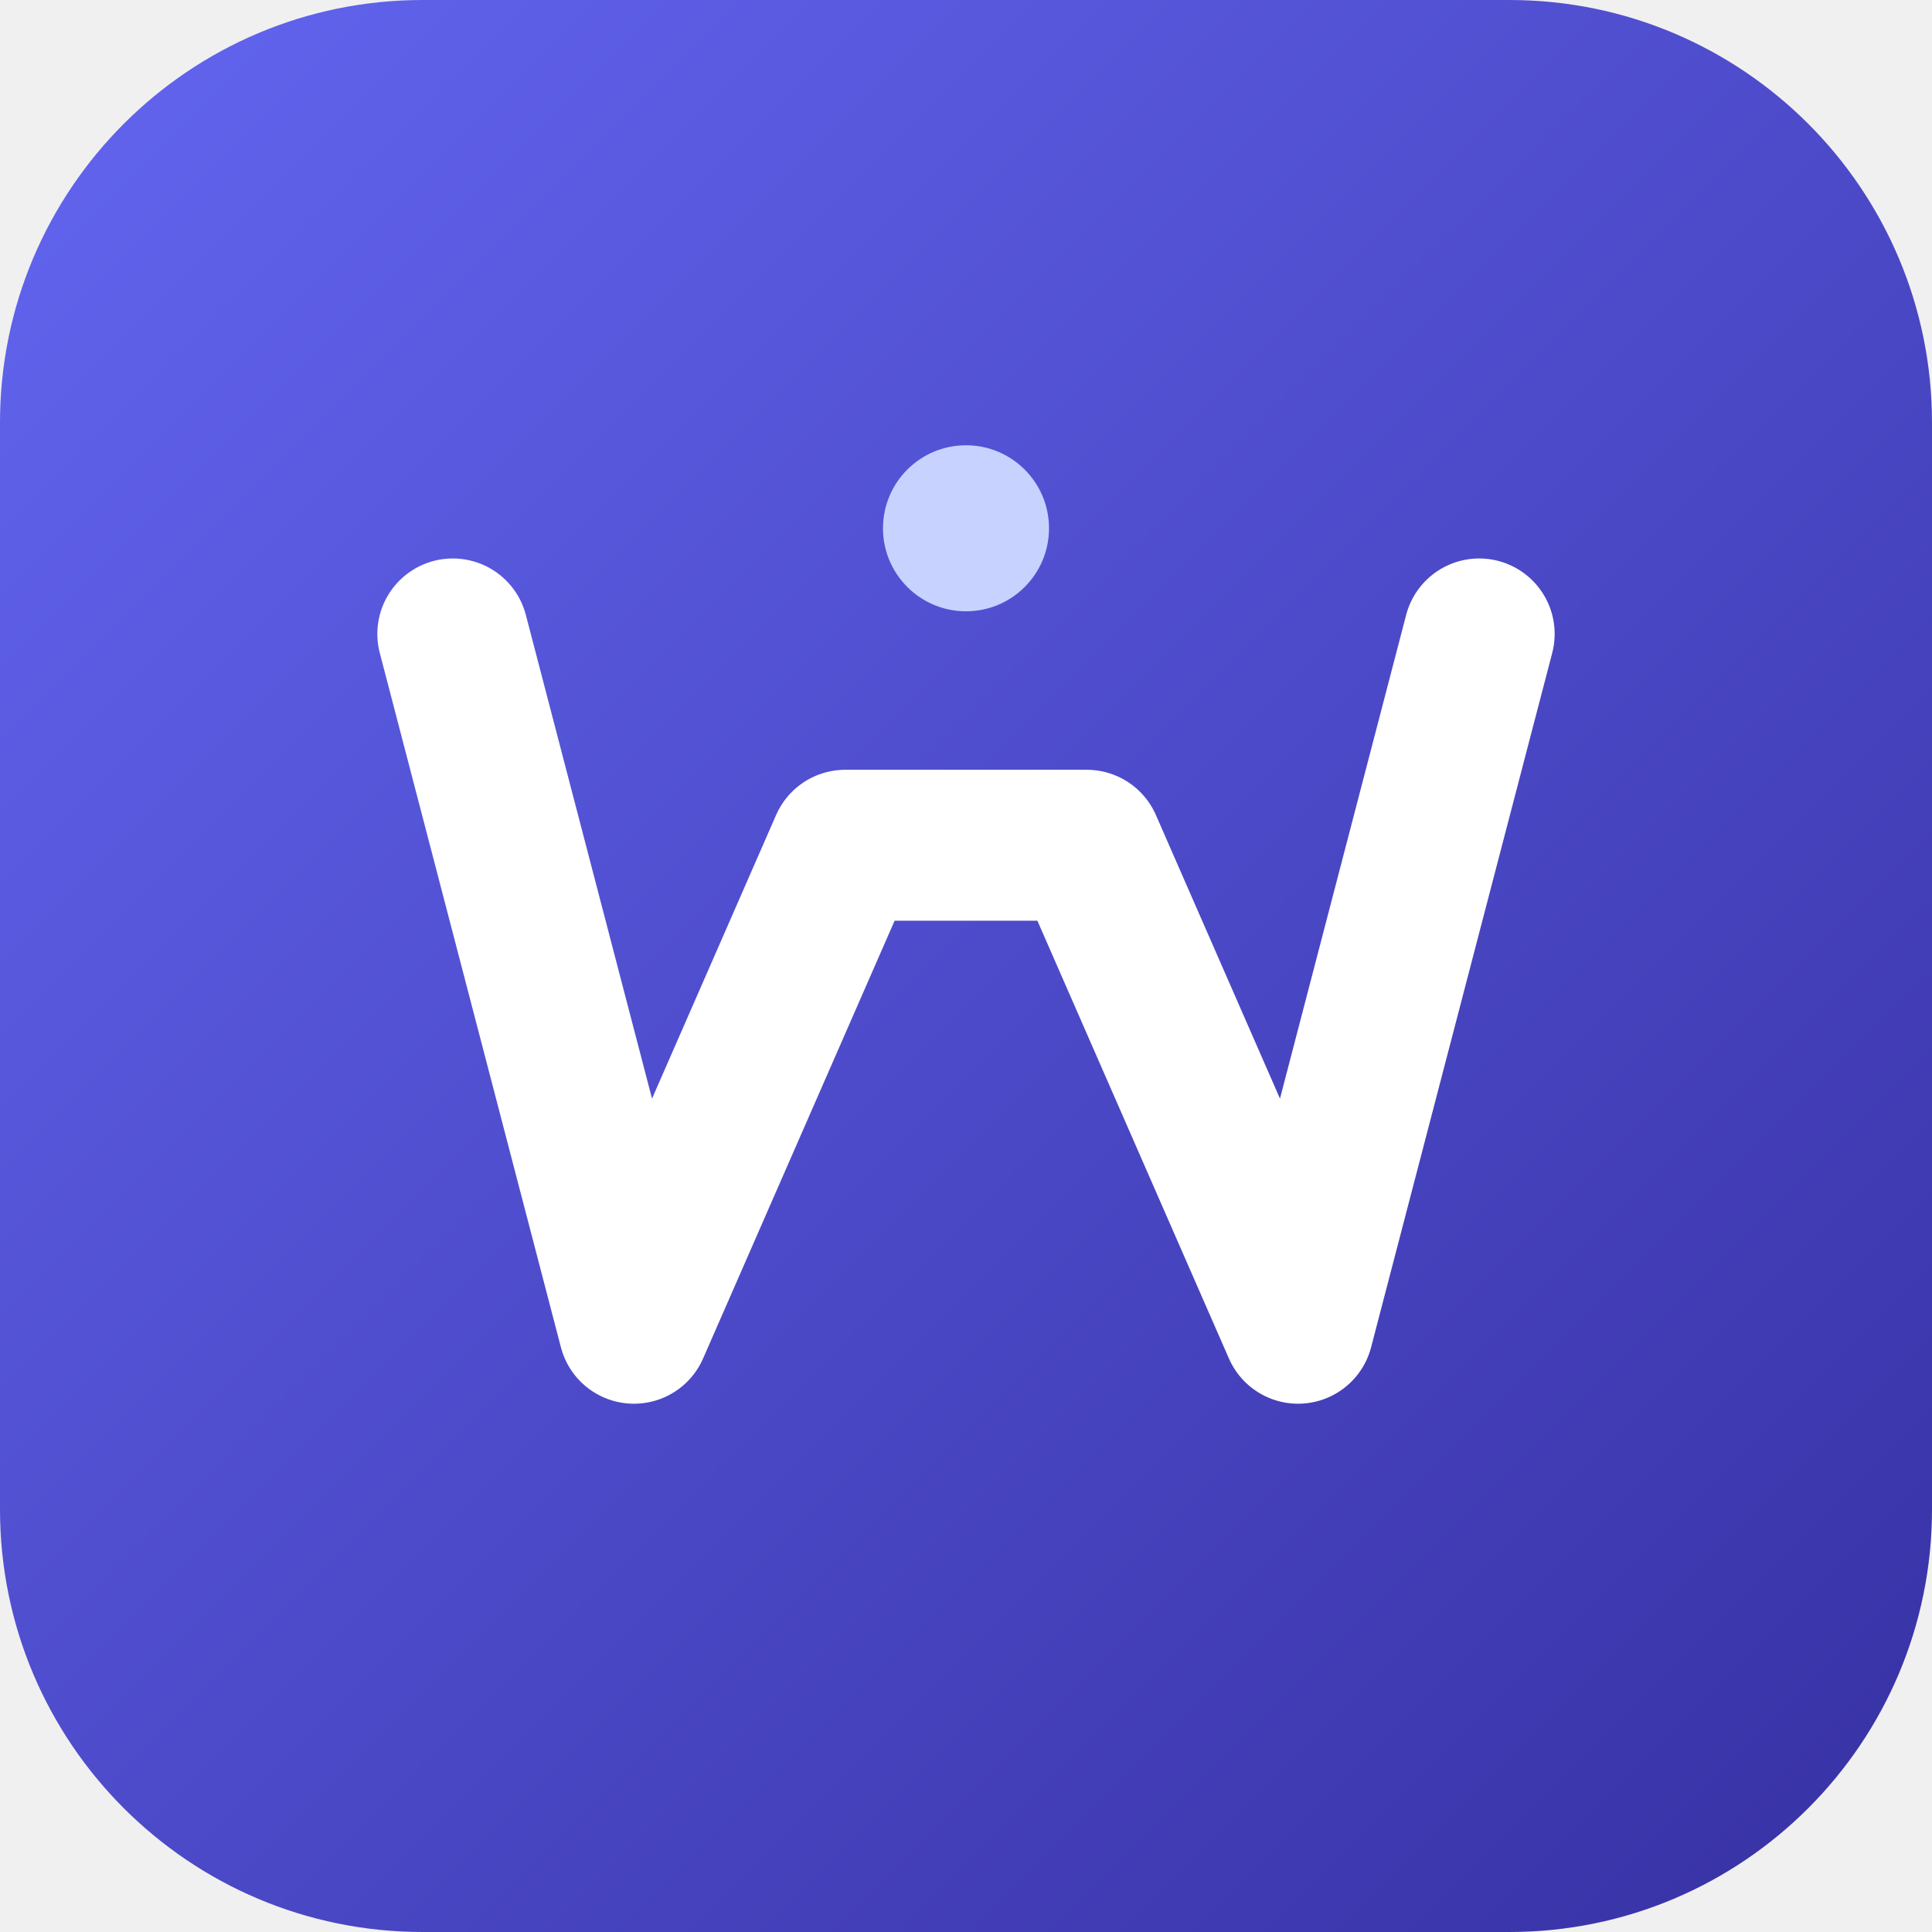
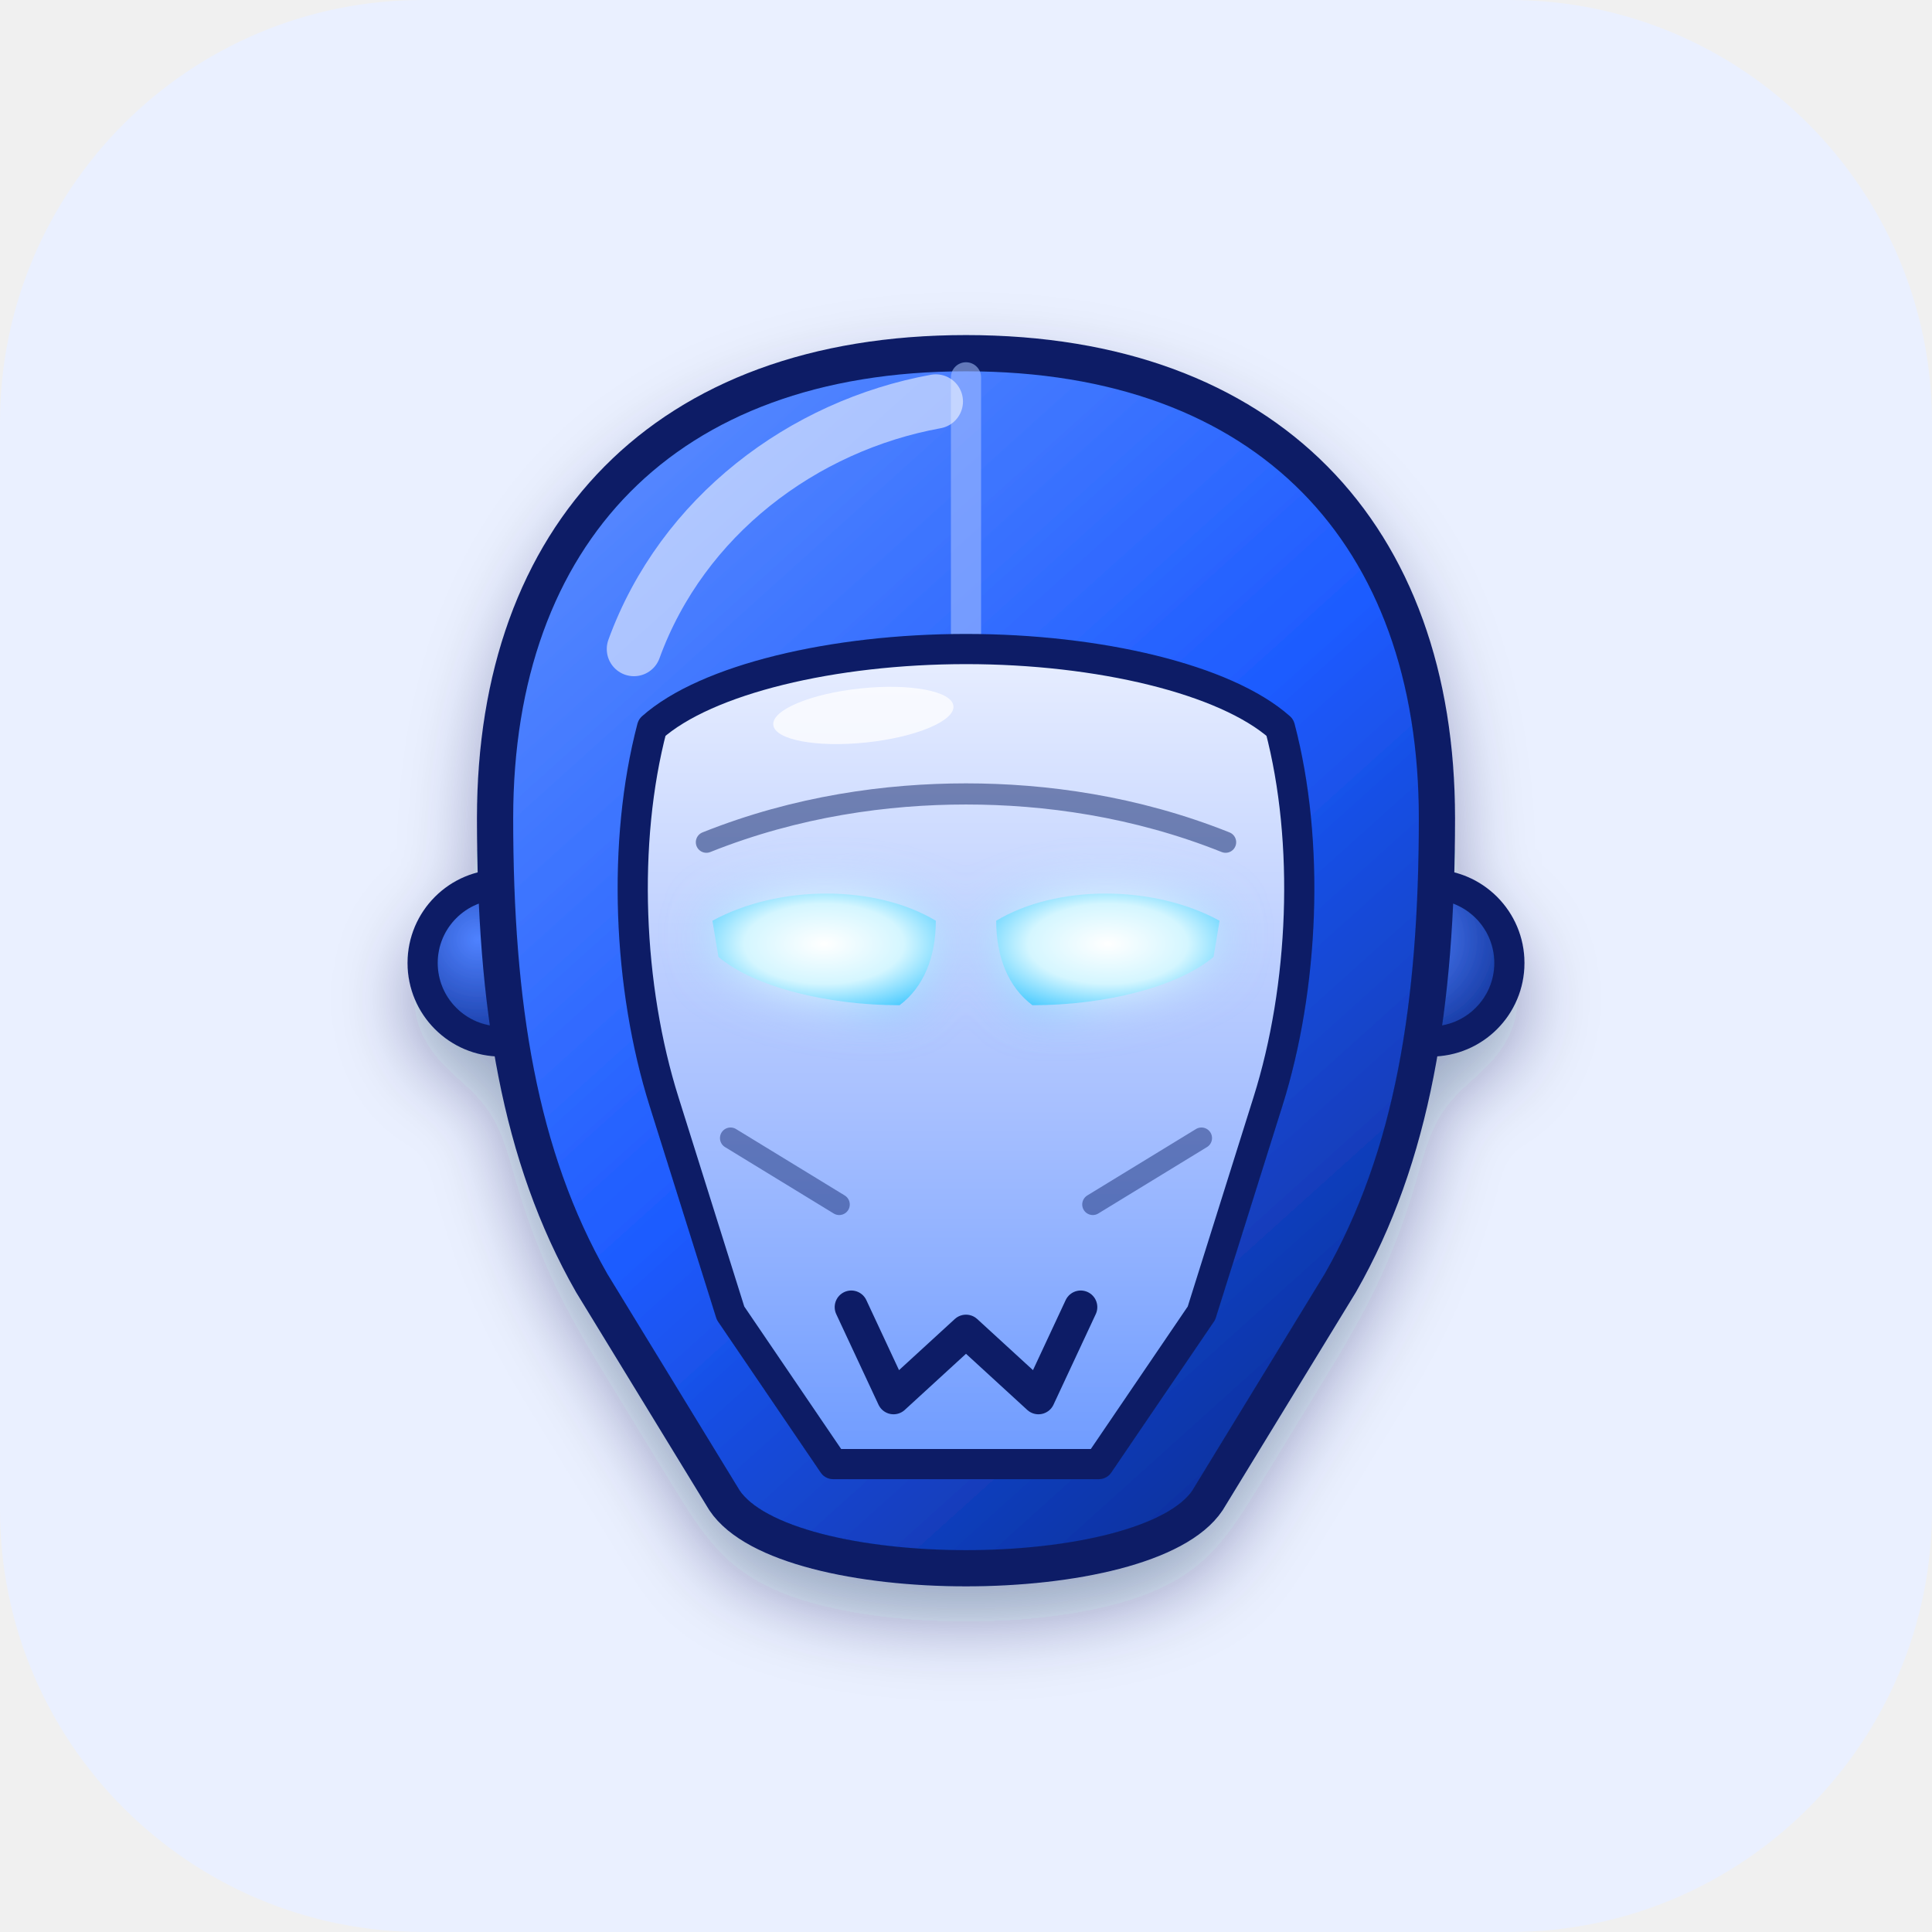
<svg xmlns="http://www.w3.org/2000/svg" viewBox="0 0 512 512">
-   <defs>
-     <linearGradient id="g" x1="0" y1="0" x2="1" y2="1">
-       <stop offset="0" stop-color="#6366f1" />
-       <stop offset="1" stop-color="#3730a3" />
-     </linearGradient>
-   </defs>
-   <rect width="512" height="512" rx="112" fill="url(#g)" />
-   <path d="M120 168l48 184 56-128h64l56 128 48-184" fill="none" stroke="#fff" stroke-width="40" stroke-linecap="round" stroke-linejoin="round" />
-   <circle cx="256" cy="140" r="22" fill="#c7d2fe" />
+   <rect width="512" height="512" rx="112" fill="#EAF0FF" />
+   <g transform="translate(256 260) scale(.8) translate(-256 -260)">
+     <defs>
+       <linearGradient id="wk-shell" x1="0.15" y1="0" x2="0.85" y2="1">
+         <stop offset="0" stop-color="#5C8DFF" />
+         <stop offset=".5" stop-color="#1D5BFF" />
+         <stop offset="1" stop-color="#0A2A8F" />
+       </linearGradient>
+       <linearGradient id="wk-plate" x1="0.5" y1="0" x2="0.5" y2="1">
+         <stop offset="0" stop-color="#E8EEFF" />
+         <stop offset=".55" stop-color="#A9C1FF" />
+         <stop offset="1" stop-color="#6E9BFF" />
+       </linearGradient>
+       <radialGradient id="wk-eye" cx=".5" cy=".45" r=".65">
+         <stop offset="0" stop-color="#FFFFFF" />
+         <stop offset=".55" stop-color="#D4F6FF" />
+         <stop offset="1" stop-color="#4CCBFF" />
+       </radialGradient>
+       <radialGradient id="wk-ear" cx=".35" cy=".35" r=".8">
+         <stop offset="0" stop-color="#4F82FF" />
+         <stop offset="1" stop-color="#0A2A8F" />
+       </radialGradient>
+       <filter id="wk-glow" x="-50%" y="-120%" width="200%" height="340%">
+         <feGaussianBlur stdDeviation="8" result="b" />
+         <feMerge>
+           <feMergeNode in="b" />
+           <feMergeNode in="SourceGraphic" />
+         </feMerge>
+       </filter>
+       <filter id="wk-drop" x="-20%" y="-20%" width="140%" height="150%">
+         <feDropShadow dx="0" dy="12" stdDeviation="12" flood-color="#0A1B52" flood-opacity=".35" />
+       </filter>
+     </defs>
+     <g filter="url(#wk-drop)" stroke="#0A1F66" stroke-linejoin="round" stroke-linecap="round">
+       <circle cx="102" cy="254" r="26" fill="url(#wk-ear)" stroke-width="10" />
+       <circle cx="410" cy="254" r="26" fill="url(#wk-ear)" stroke-width="10" />
+       <path d="M256 52C156 52 100 112 100 206c0 62 8 112 32 154l44 72c20 30 140 30 160 0l44-72c24-42 32-92 32-154C412 112 356 52 256 52z" fill="url(#wk-shell)" stroke-width="12" />
+       <path d="M256 60v86" fill="none" stroke="#A9C1FF" stroke-width="10" opacity=".55" />
+       <path d="M256 150c44 0 86 10 104 26 10 38 8 86-4 124l-22 70-34 50h-88l-34-50-22-70c-12-38-14-86-4-124 18-16 60-26 104-26z" fill="url(#wk-plate)" stroke-width="10" />
+       <path d="M170 214c30-12 60-16 86-16s56 4 86 16" fill="none" stroke-width="7" opacity=".5" />
+       <path d="M178 312l36 22M334 312l-36 22" fill="none" stroke-width="7" opacity=".45" />
+       <g filter="url(#wk-glow)" stroke="none">
+         <path d="M172 240c22-12 54-12 74 0 0 12-4 22-12 28-24 0-48-6-60-16z" fill="url(#wk-eye)" />
+         <path d="M340 240c-22-12-54-12-74 0 0 12 4 22 12 28 24 0 48-6 60-16z" fill="url(#wk-eye)" />
+       </g>
+       <path d="M218 368l14 30 24-22 24 22 14-30" fill="none" stroke-width="11" />
+       <path d="M146 150c16-44 56-74 100-82" fill="none" stroke="#FFFFFF" stroke-width="18" opacity=".55" />
+       <ellipse cx="222" cy="172" rx="30" ry="9" fill="#FFFFFF" stroke="none" opacity=".75" transform="rotate(-6 222 172)" />
+     </g>
+   </g>
</svg>
